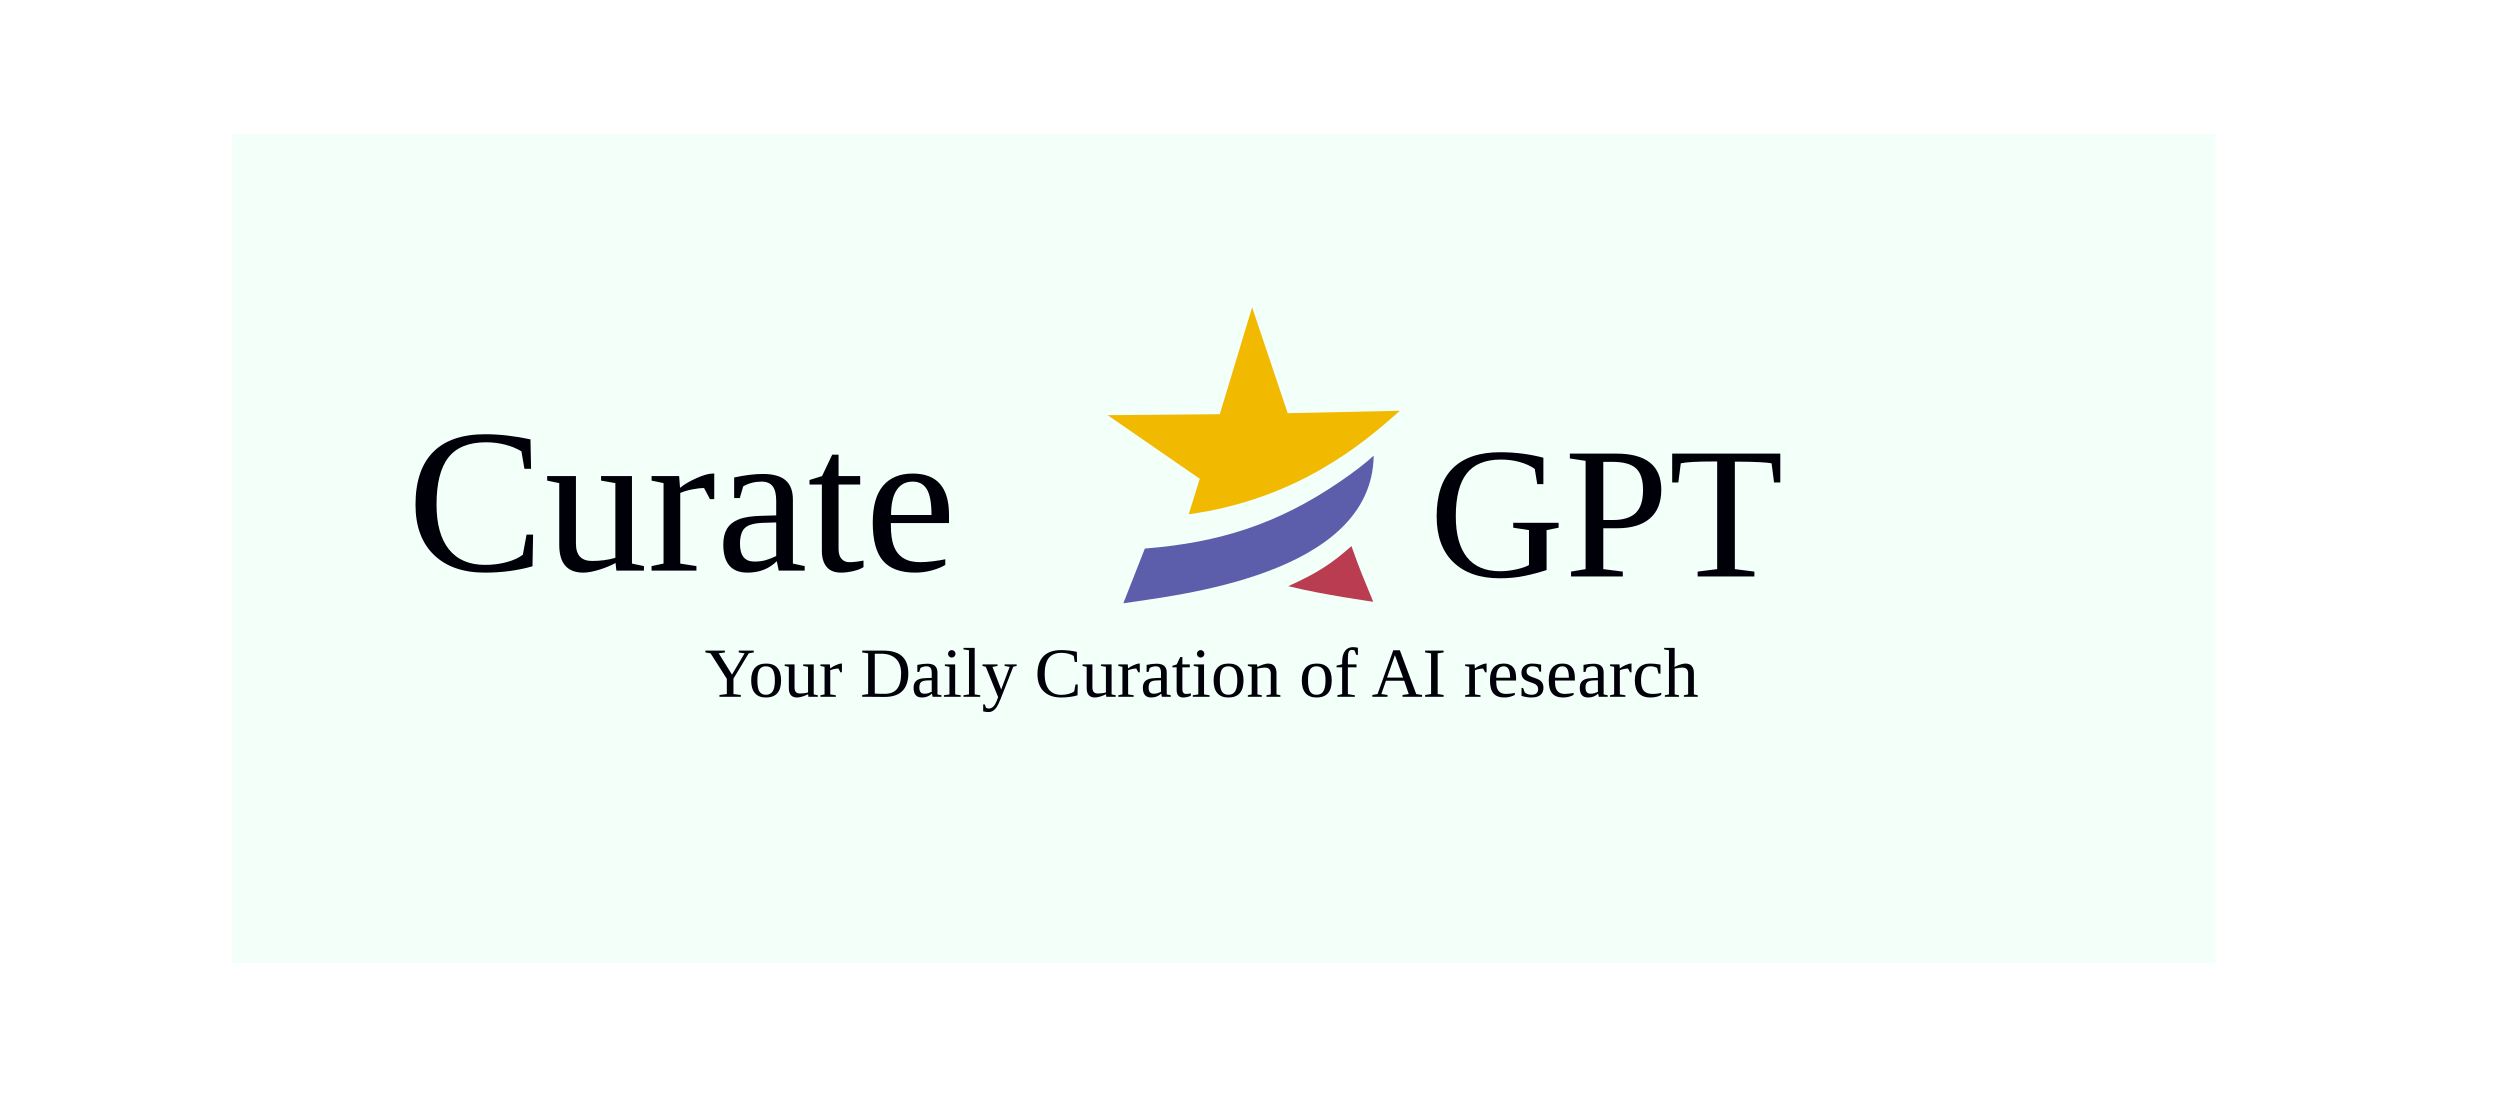
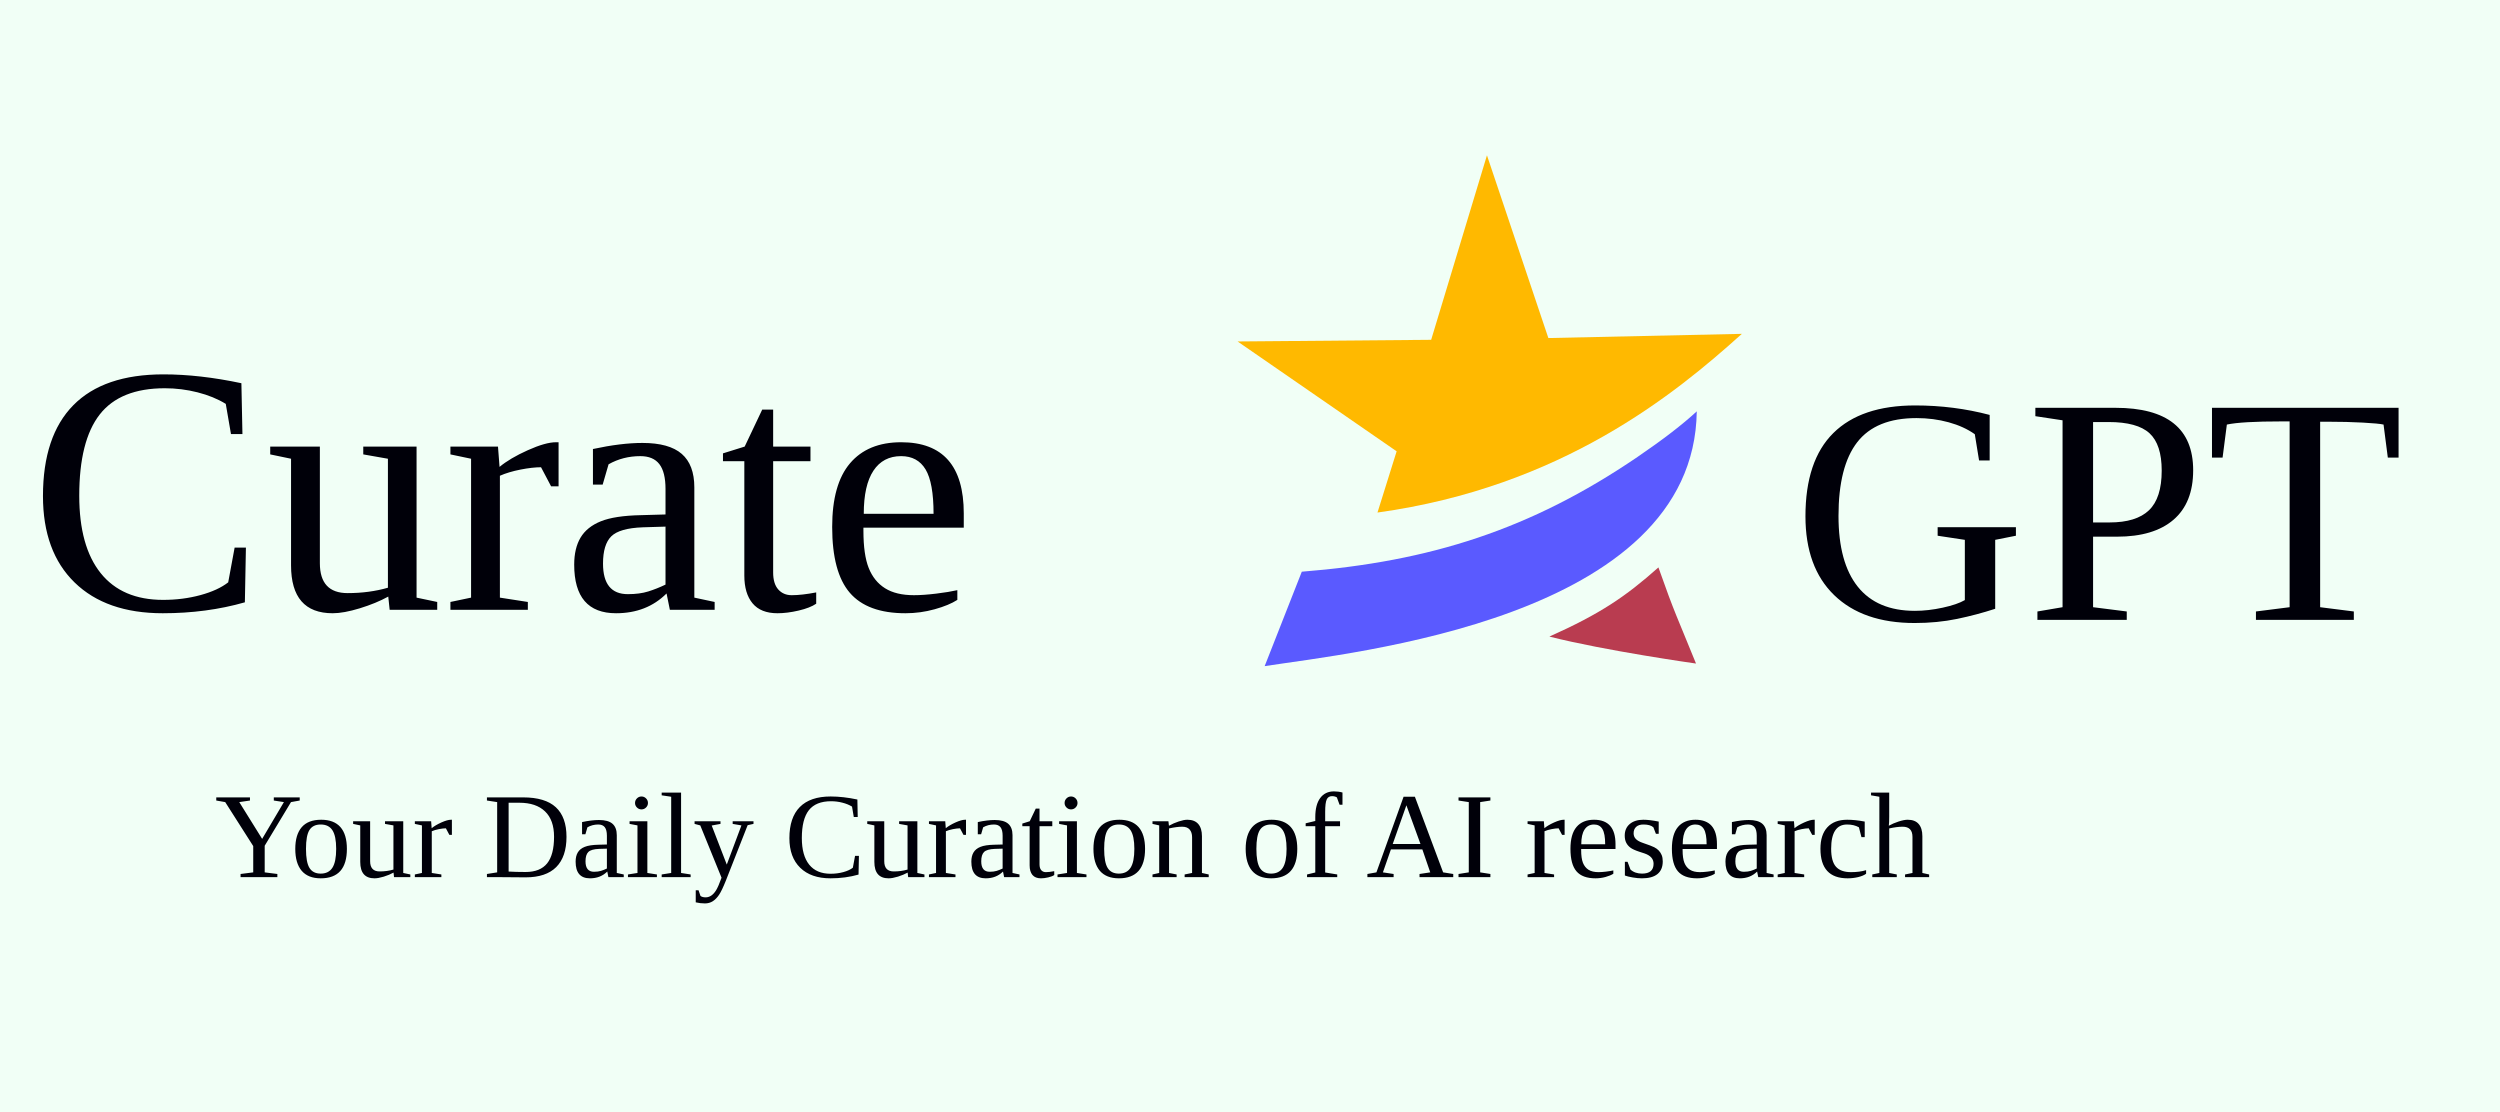
<svg xmlns="http://www.w3.org/2000/svg" width="1800mm" height="800mm" viewBox="0 0 1800 800" version="1.1" id="svg1" xml:space="preserve">
  <defs id="defs1">
    <rect x="-1712.5" y="-662.5" width="2425" height="687.5" id="rect1" />
    <linearGradient id="swatch13">
      <stop style="stop-color:#000000;stop-opacity:1;" offset="0" id="stop13" />
    </linearGradient>
    <linearGradient id="swatch7">
      <stop style="stop-color:#000000;stop-opacity:1;" offset="0" id="stop7" />
    </linearGradient>
    <rect x="-1712.5" y="-662.5" width="2425" height="687.5" id="rect1-4" />
  </defs>
-   <rect style="display:inline;fill:#f3fff9;fill-opacity:0.996;stroke:#000000;stroke-width:0;stroke-dasharray:none;stroke-opacity:0.996" id="rect1-5-3" width="1428.049" height="596.631" x="167.014" y="96.73" />
-   <g id="layer1">
-     <path style="color:#000000;display:inline;fill:#f2b901;fill-opacity:1;stroke:#000000;stroke-width:0;stroke-dasharray:none;stroke-opacity:0.996" d="m 855.858,370.291 7.992,-25.549 -66.341,-45.82 80.743,-0.692 23.275,-76.967 25.612,76.228 80.726,-1.748 c -27.818,25.049 -75.154,63.868 -152.007,74.548 z" id="path3" />
-     <path id="path5" style="color:#000000;display:inline;fill:#5c5dab;fill-opacity:1;stroke:#000000;stroke-width:0;stroke-miterlimit:1.4;stroke-dasharray:none;stroke-opacity:0.996" d="m 989.049,328.072 c -1.094,86.709 -143.877,100.602 -180.251,106.284 l 15.49,-39.392 c 53.476,-4.239 95.556,-17.582 140.03,-47.866 10.612,-7.226 18.861,-13.586 24.731,-19.027 z" />
+   <rect style="display:inline;fill:#f1fff6;fill-opacity:0.996;stroke:#000000;stroke-width:0;stroke-dasharray:none;stroke-opacity:0.996" id="rect1-5-3" width="2054.883" height="858.518" x="-146.359" y="-4.436" />
+   <g id="layer1" transform="matrix(1.725998,0,0,1.725998,-485.425,-270.0808)">
+     <path style="color:#000000;display:inline;fill:#ffb900;fill-opacity:1;stroke:#000000;stroke-width:0;stroke-dasharray:none;stroke-opacity:0.996" d="m 855.858,370.291 7.992,-25.549 -66.341,-45.82 80.743,-0.692 23.275,-76.967 25.612,76.228 80.726,-1.748 c -27.818,25.049 -75.154,63.868 -152.007,74.548 z" id="path3" />
+     <path id="path5" style="color:#000000;display:inline;fill:#5a5aff;fill-opacity:1;stroke:#000000;stroke-width:0;stroke-miterlimit:1.4;stroke-dasharray:none;stroke-opacity:0.996" d="m 989.049,328.072 c -1.094,86.709 -143.877,100.602 -180.251,106.284 l 15.49,-39.392 c 53.476,-4.239 95.556,-17.582 140.03,-47.866 10.612,-7.226 18.861,-13.586 24.731,-19.027 z" />
    <path id="path13-14-4" style="color:#000000;display:inline;fill:#b93c50;fill-opacity:1;stroke:#000000;stroke-width:0;stroke-miterlimit:1.4;stroke-dasharray:none;stroke-opacity:0.996" d="m 973.055,393.174 c -13.723,12.208 -24.249,19.334 -45.484,28.856 23.361,5.929 61.162,11.246 61.162,11.246 -7.744,-19.134 -8.863,-20.741 -15.678,-40.102 z" />
    <text xml:space="preserve" transform="matrix(0.7724736,0,0,0.7724736,1615.944,787.2971)" id="text1" style="font-size:192px;white-space:pre;shape-inside:url(#rect1);display:inline;fill:#000009;fill-opacity:1;stroke-width:3.78;stroke-linecap:round;stroke-linejoin:bevel;stroke-opacity:0.996">
      <tspan x="-1712.5" y="-487.333" id="tspan4">Curate
</tspan>
    </text>
    <text xml:space="preserve" transform="matrix(0.7035867,0,0,0.7035867,2233.738,757.9294)" id="text1-2" style="font-size:192px;white-space:pre;shape-inside:url(#rect1-4);display:inline;fill:#000009;fill-opacity:1;stroke-width:3.78;stroke-linecap:round;stroke-linejoin:bevel;stroke-opacity:0.996">
      <tspan x="-1712.5" y="-487.333" id="tspan5">GPT
</tspan>
    </text>
-     <text xml:space="preserve" style="font-size:50.8px;fill:#000009;fill-opacity:1;stroke-width:1;stroke-linecap:round;stroke-linejoin:bevel;stroke-opacity:0.996" x="507.309" y="501.7" id="text3">
-       <tspan id="tspan3" style="stroke-width:1" x="507.309" y="501.7" dx="0 0 0 0 0 0 4.677">Your Daily Curation of AI research</tspan>
+     <text xml:space="preserve" style="font-size:50.8px;fill:#000009;fill-opacity:1;stroke-width:1;stroke-linecap:round;stroke-linejoin:bevel;stroke-opacity:0.996" x="370.878" y="522.372" id="text3">
+       <tspan id="tspan3" style="stroke-width:1" x="370.878" y="522.372" dx="0 0 0 0 0 0 4.677">Your Daily Curation of AI research</tspan>
    </text>
  </g>
</svg>
